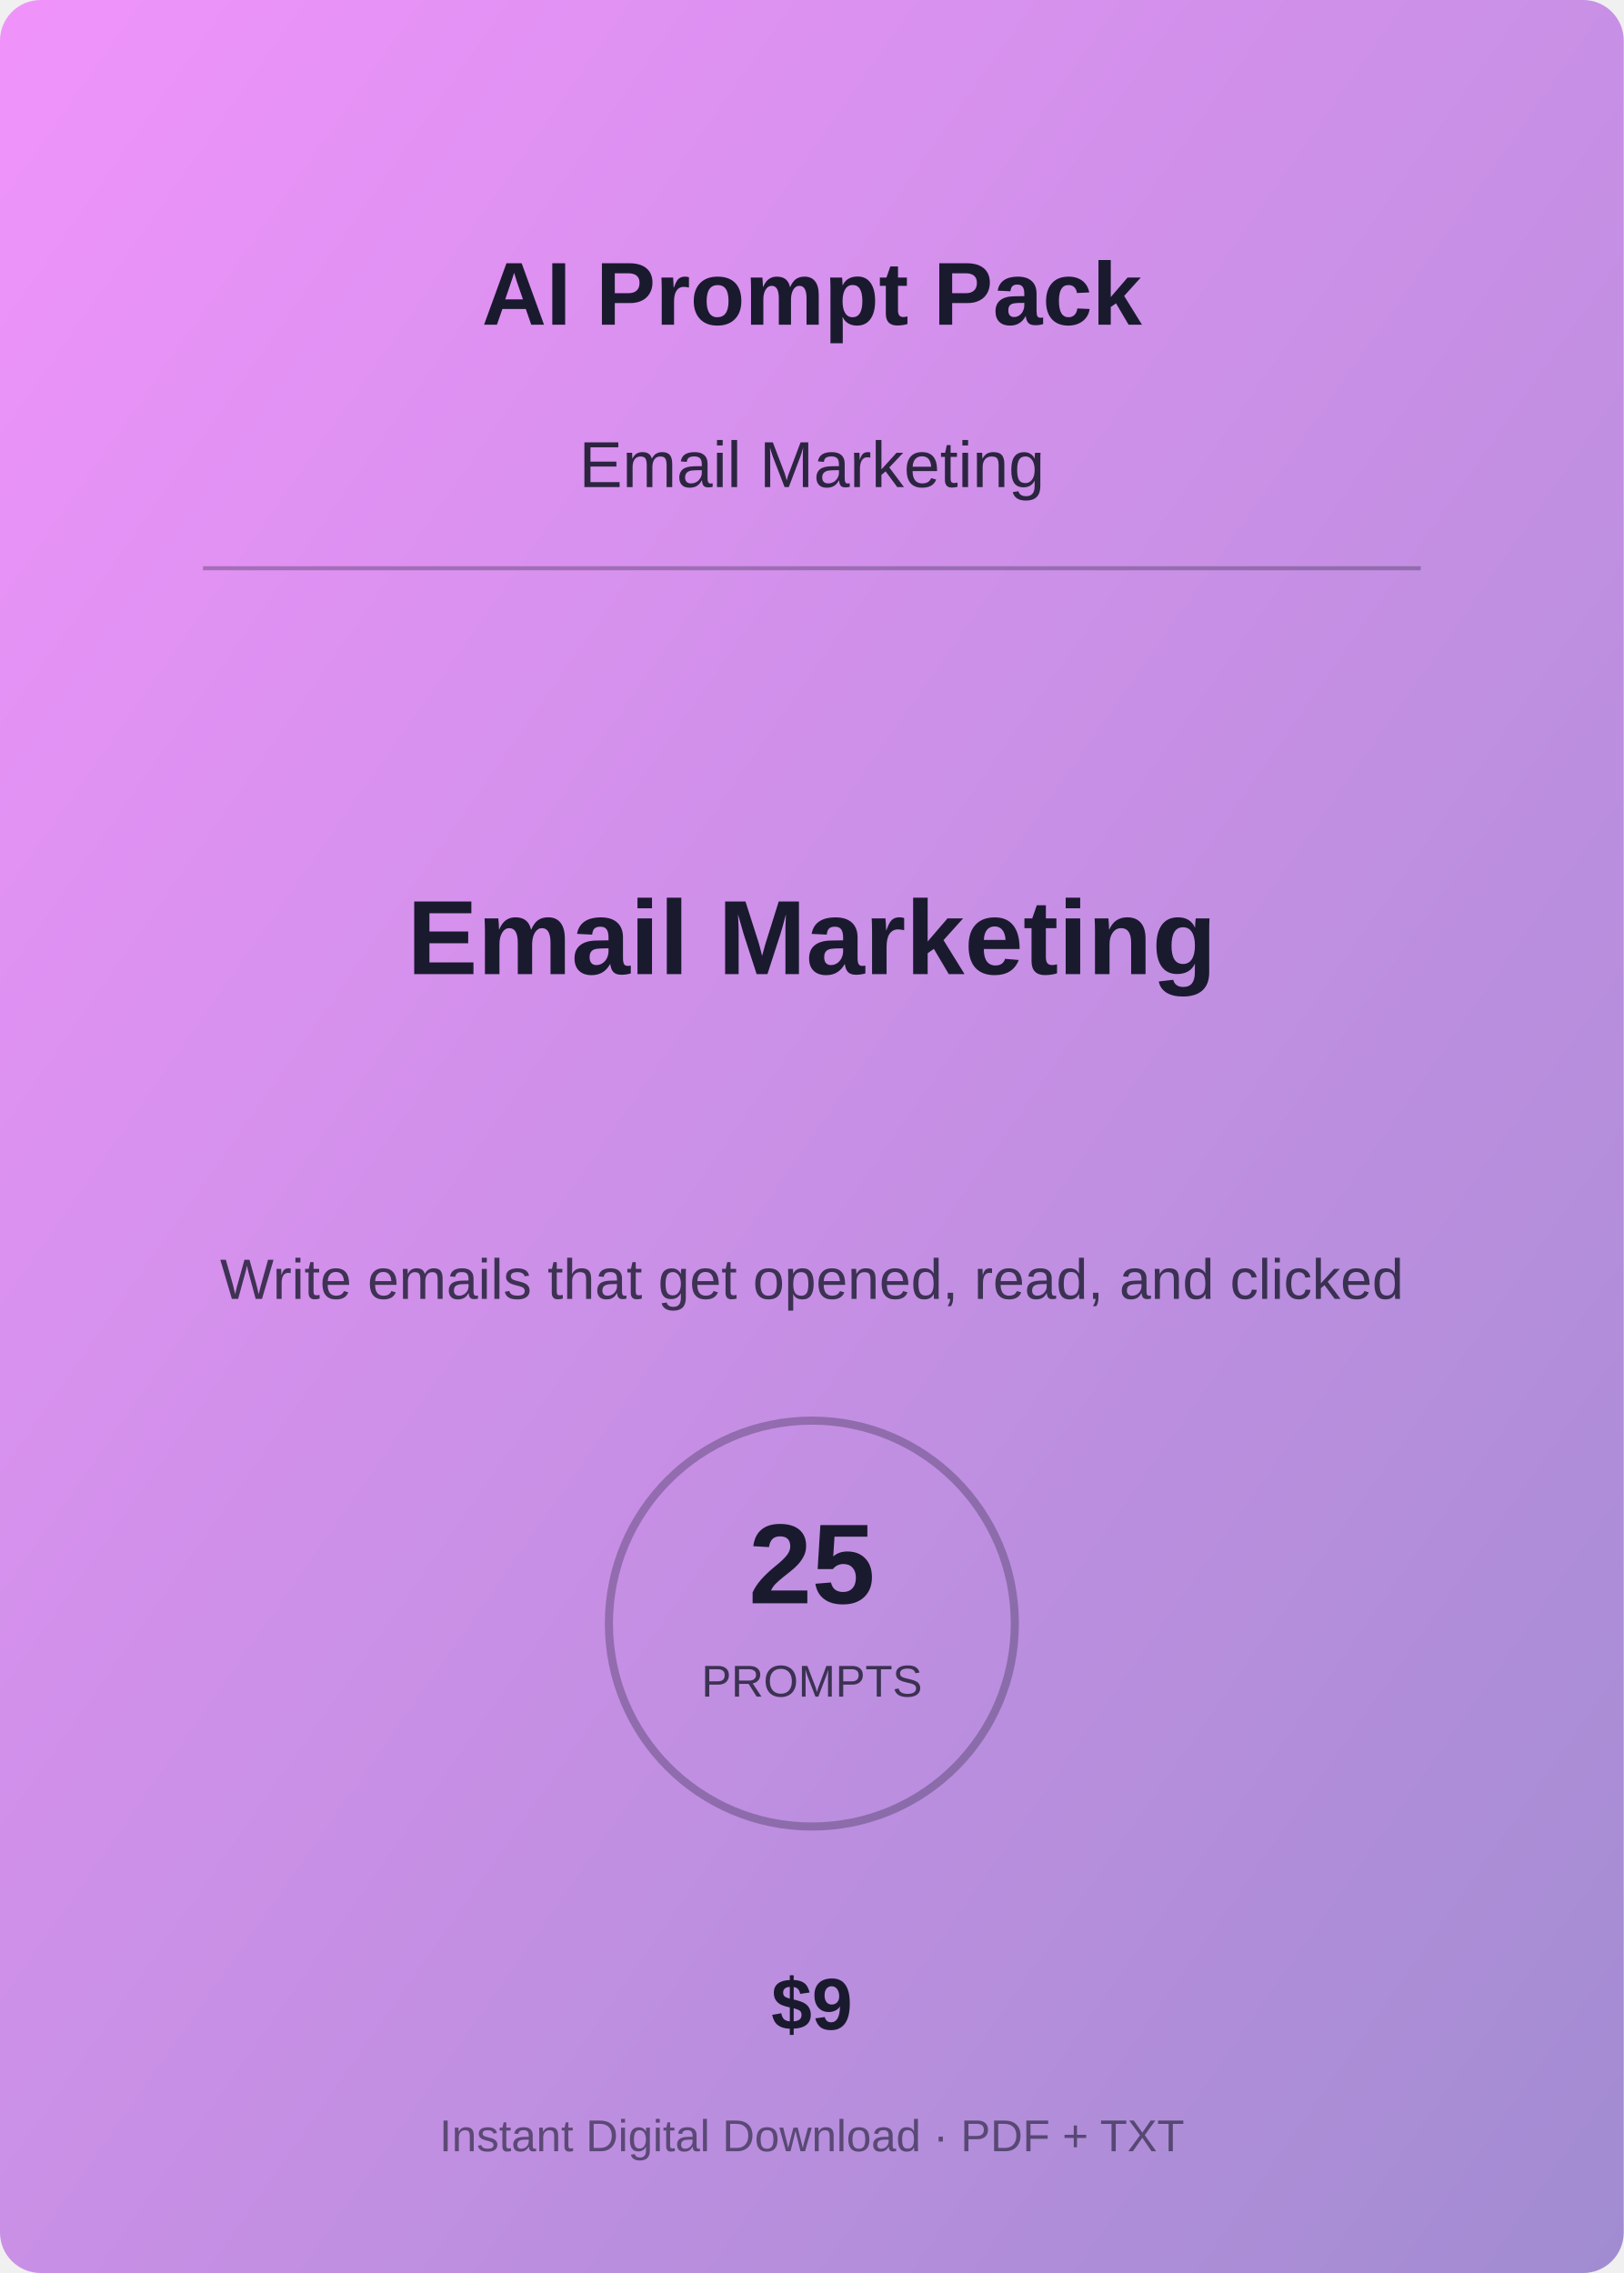
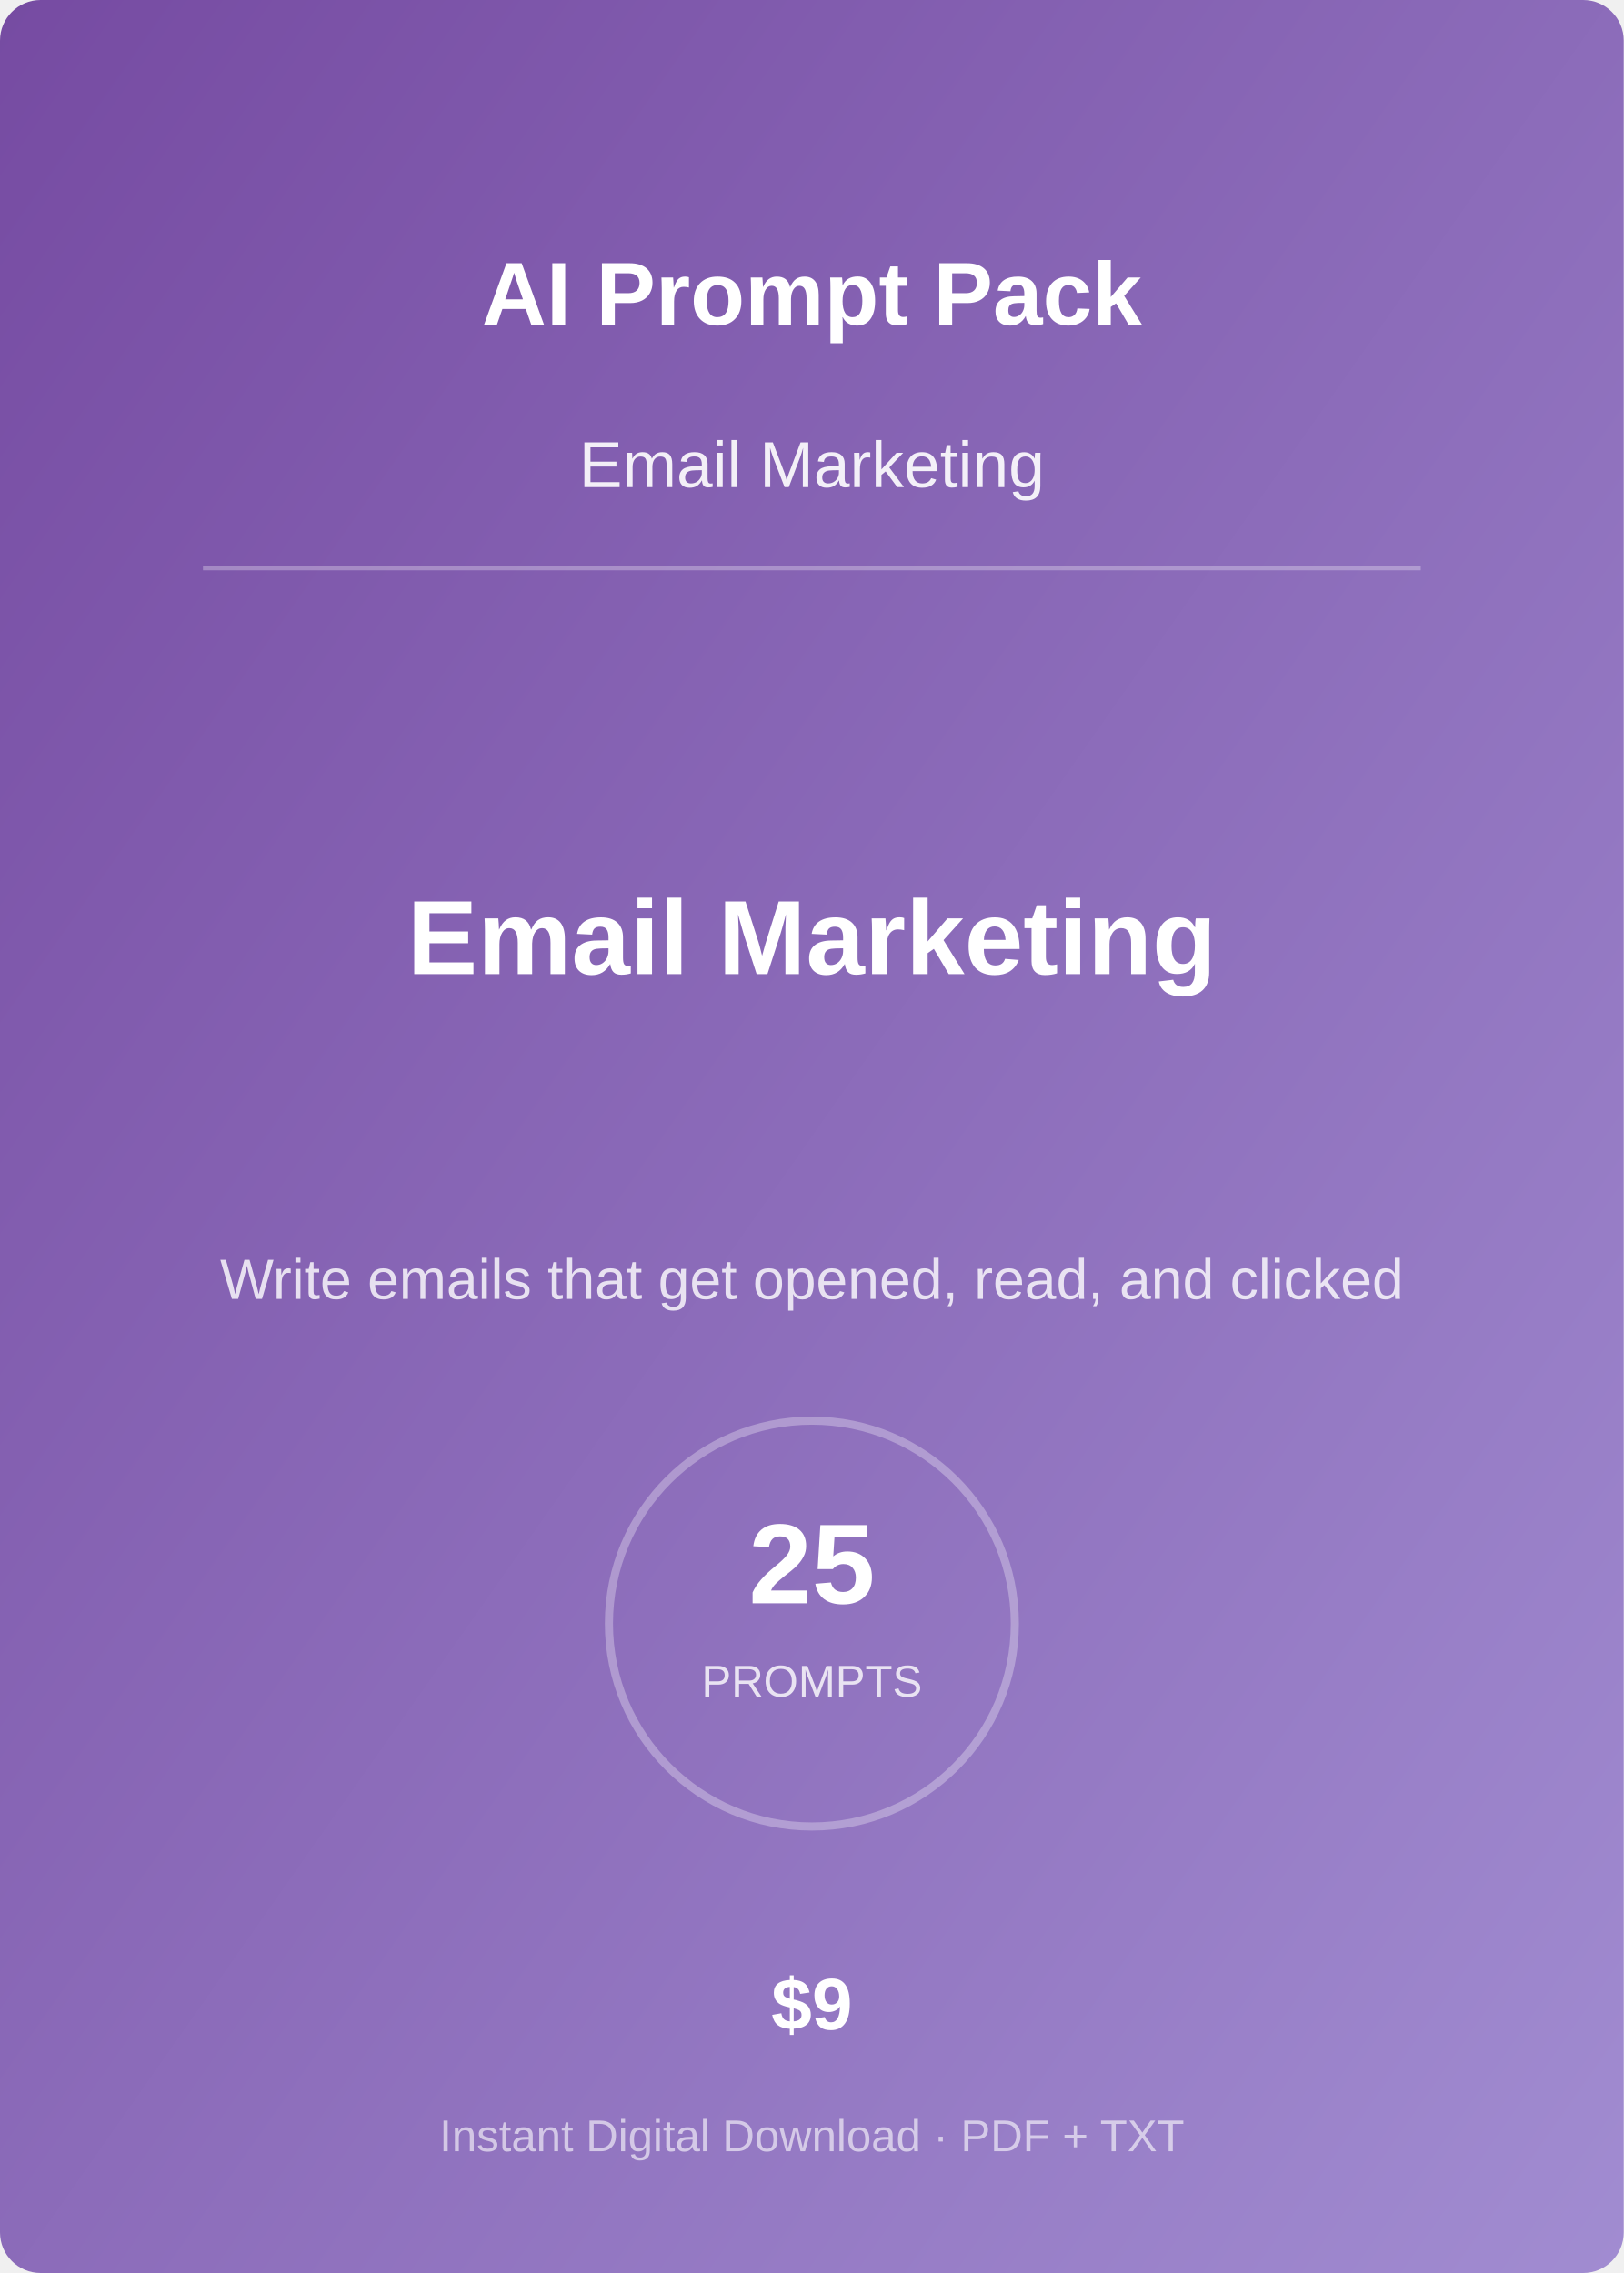
<svg xmlns="http://www.w3.org/2000/svg" viewBox="0 0 400 560">
  <defs>
    <linearGradient id="bg" x1="0%" y1="0%" x2="100%" y2="100%">
-       <stop offset="0%" style="stop-color:#f093fb" />
+       <stop offset="0%" style="stop-color:#764ba2" />
      <stop offset="100%" style="stop-color:#a18cd1" />
    </linearGradient>
  </defs>
  <rect width="400" height="560" fill="url(#bg)" rx="10" />
-   <text x="200" y="80" text-anchor="middle" font-family="Arial,sans-serif" font-size="22" font-weight="bold" fill="#1a1a2e">AI Prompt Pack</text>
-   <text x="200" y="120" text-anchor="middle" font-family="Arial,sans-serif" font-size="16" fill="#1a1a2e" opacity="0.9">Email Marketing</text>
-   <line x1="50" y1="140" x2="350" y2="140" stroke="#1a1a2e" stroke-width="1" opacity="0.3" />
-   <text x="200" y="240" text-anchor="middle" font-family="Arial,sans-serif" font-size="26" font-weight="bold" fill="#1a1a2e">Email Marketing</text>
-   <text x="200" y="320" text-anchor="middle" font-family="Arial,sans-serif" font-size="14" fill="#1a1a2e" opacity="0.8">Write emails that get opened, read, and clicked</text>
-   <circle cx="200" cy="400" r="50" fill="none" stroke="#1a1a2e" stroke-width="2" opacity="0.3" />
-   <text x="200" y="395" text-anchor="middle" font-family="Arial,sans-serif" font-size="28" font-weight="bold" fill="#1a1a2e">25</text>
-   <text x="200" y="418" text-anchor="middle" font-family="Arial,sans-serif" font-size="11" fill="#1a1a2e" opacity="0.8">PROMPTS</text>
-   <text x="200" y="500" text-anchor="middle" font-family="Arial,sans-serif" font-size="18" font-weight="bold" fill="#1a1a2e">$9</text>
-   <text x="200" y="530" text-anchor="middle" font-family="Arial,sans-serif" font-size="11" fill="#1a1a2e" opacity="0.6">Instant Digital Download · PDF + TXT</text>
+   <text x="200" y="80" text-anchor="middle" font-family="Arial,sans-serif" font-size="22" font-weight="bold" fill="#fff">AI Prompt Pack</text>
+   <text x="200" y="120" text-anchor="middle" font-family="Arial,sans-serif" font-size="16" fill="#fff" opacity="0.9">Email Marketing</text>
+   <line x1="50" y1="140" x2="350" y2="140" stroke="#fff" stroke-width="1" opacity="0.3" />
+   <text x="200" y="240" text-anchor="middle" font-family="Arial,sans-serif" font-size="26" font-weight="bold" fill="#fff">Email Marketing</text>
+   <text x="200" y="320" text-anchor="middle" font-family="Arial,sans-serif" font-size="14" fill="#fff" opacity="0.8">Write emails that get opened, read, and clicked</text>
+   <circle cx="200" cy="400" r="50" fill="none" stroke="#fff" stroke-width="2" opacity="0.3" />
+   <text x="200" y="395" text-anchor="middle" font-family="Arial,sans-serif" font-size="28" font-weight="bold" fill="#fff">25</text>
+   <text x="200" y="418" text-anchor="middle" font-family="Arial,sans-serif" font-size="11" fill="#fff" opacity="0.8">PROMPTS</text>
+   <text x="200" y="500" text-anchor="middle" font-family="Arial,sans-serif" font-size="18" font-weight="bold" fill="#fff">$9</text>
+   <text x="200" y="530" text-anchor="middle" font-family="Arial,sans-serif" font-size="11" fill="#fff" opacity="0.6">Instant Digital Download · PDF + TXT</text>
</svg>
